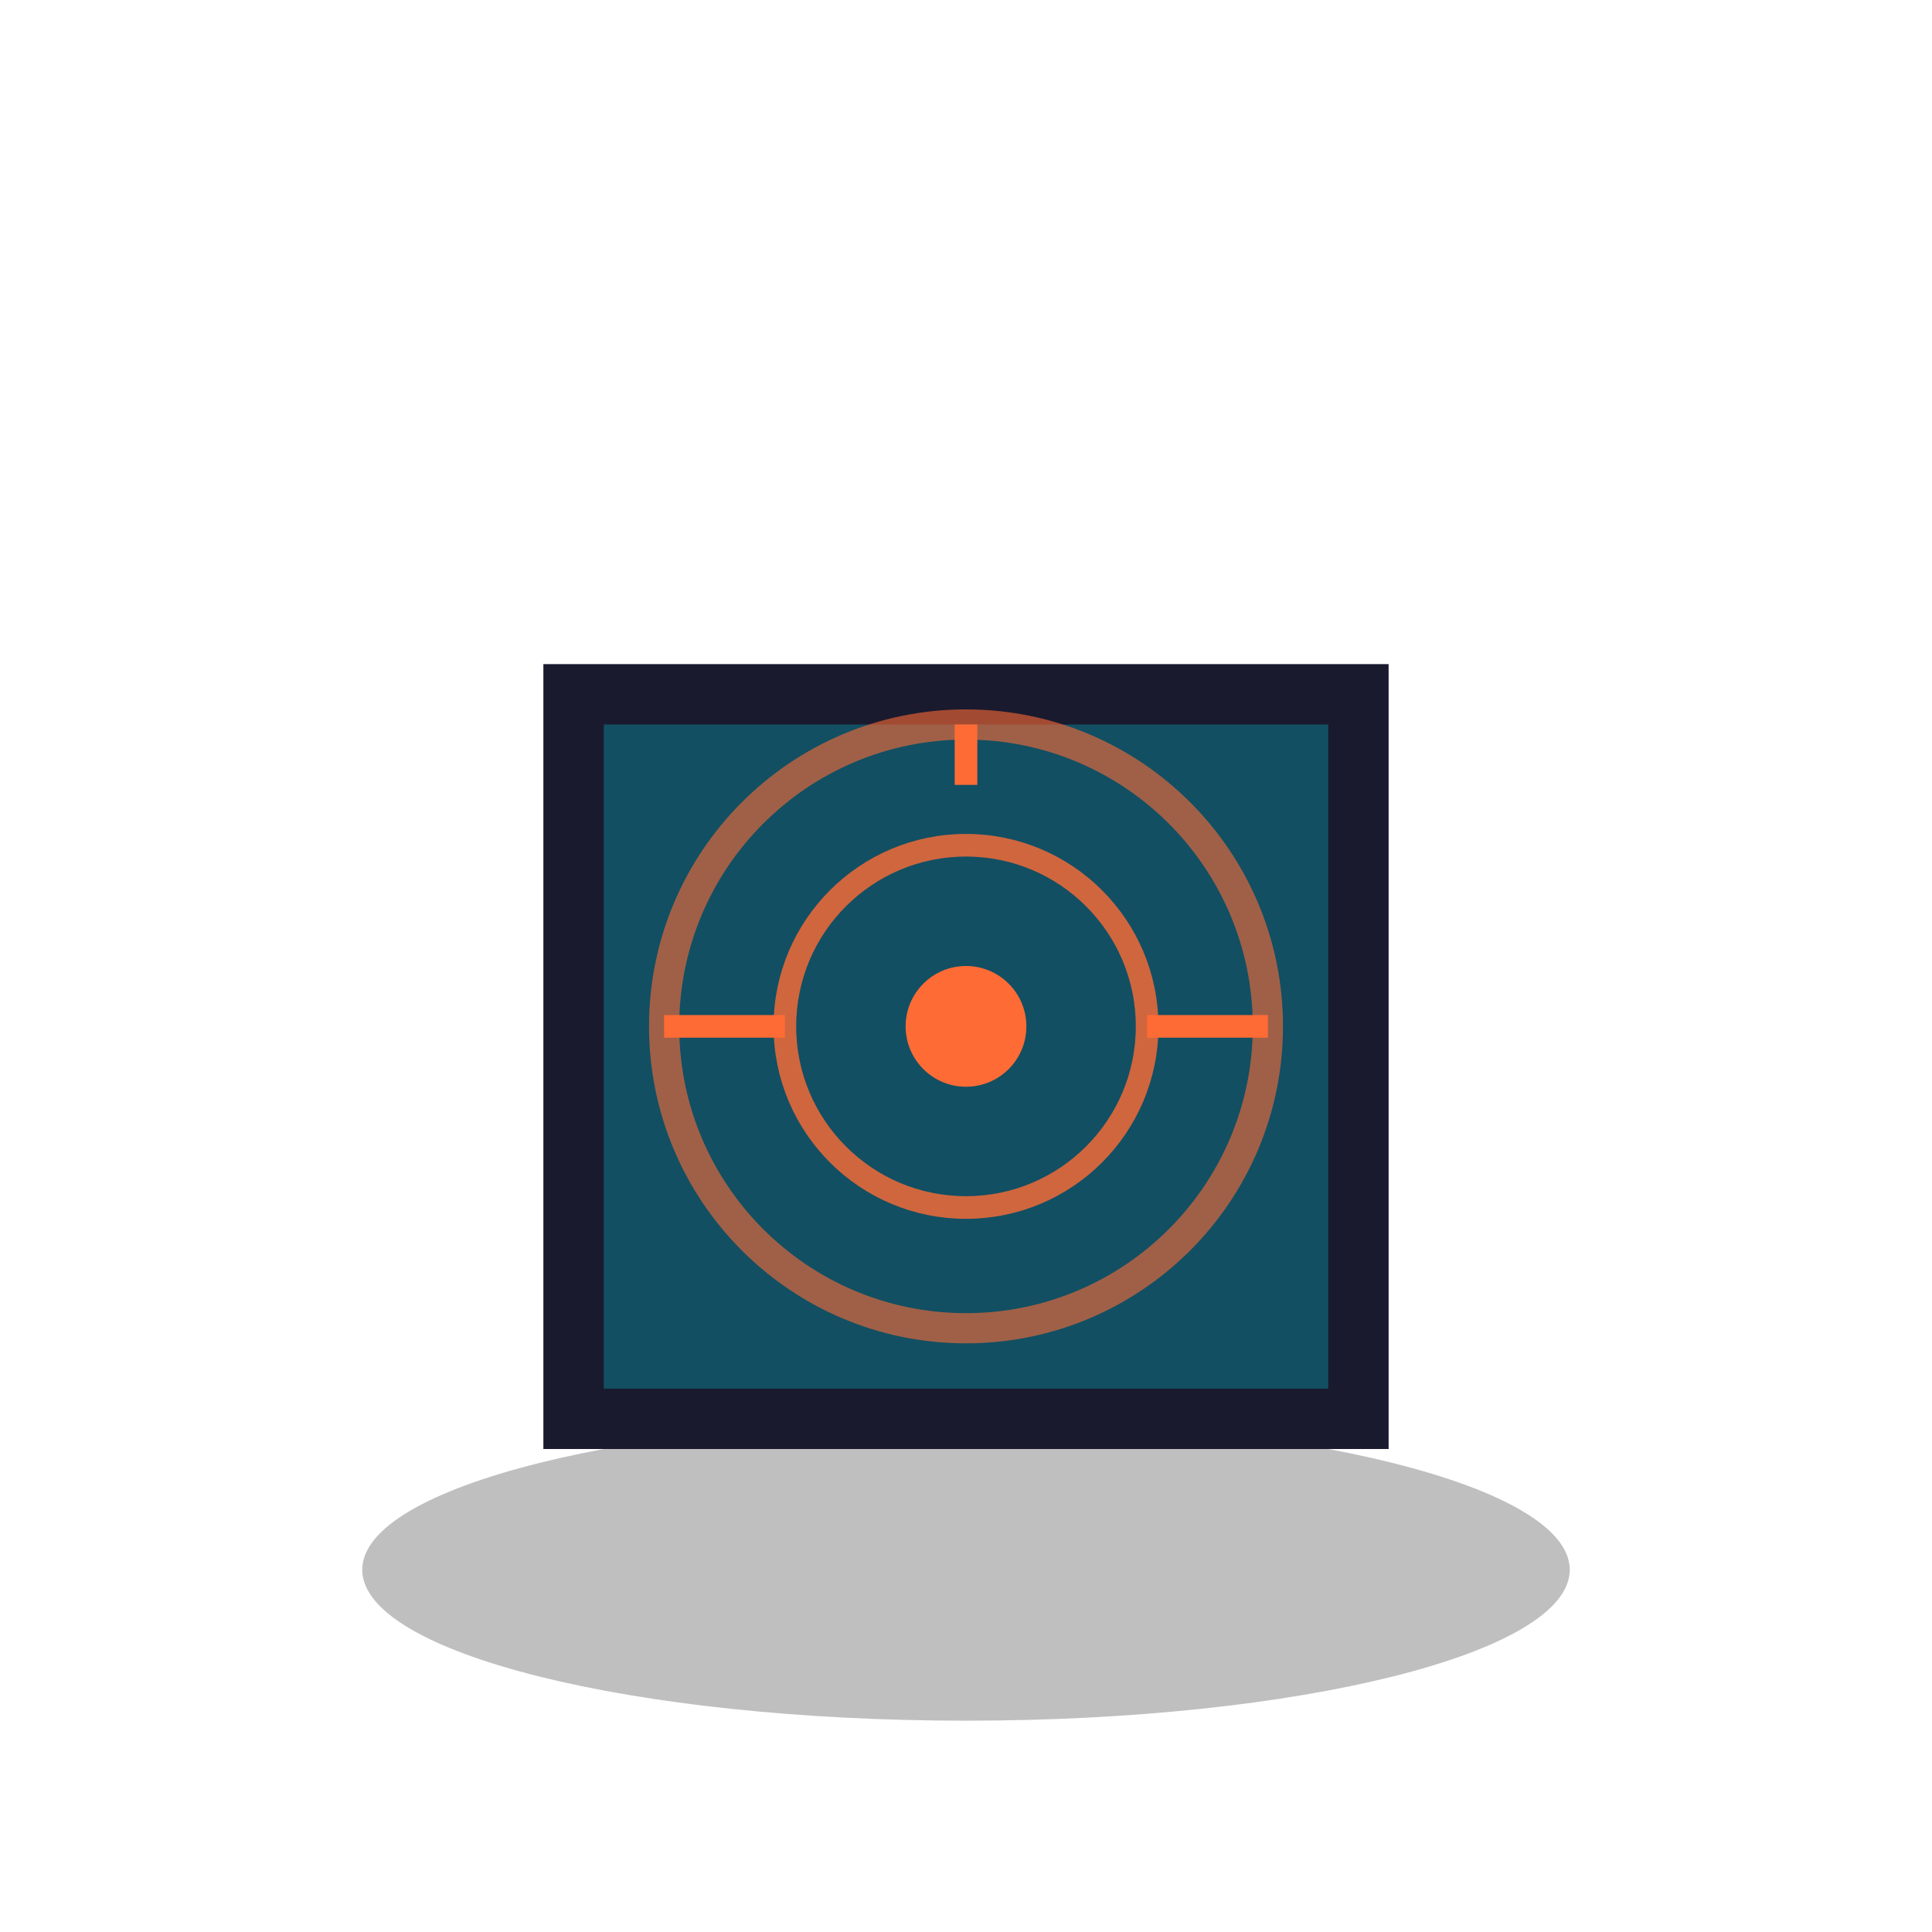
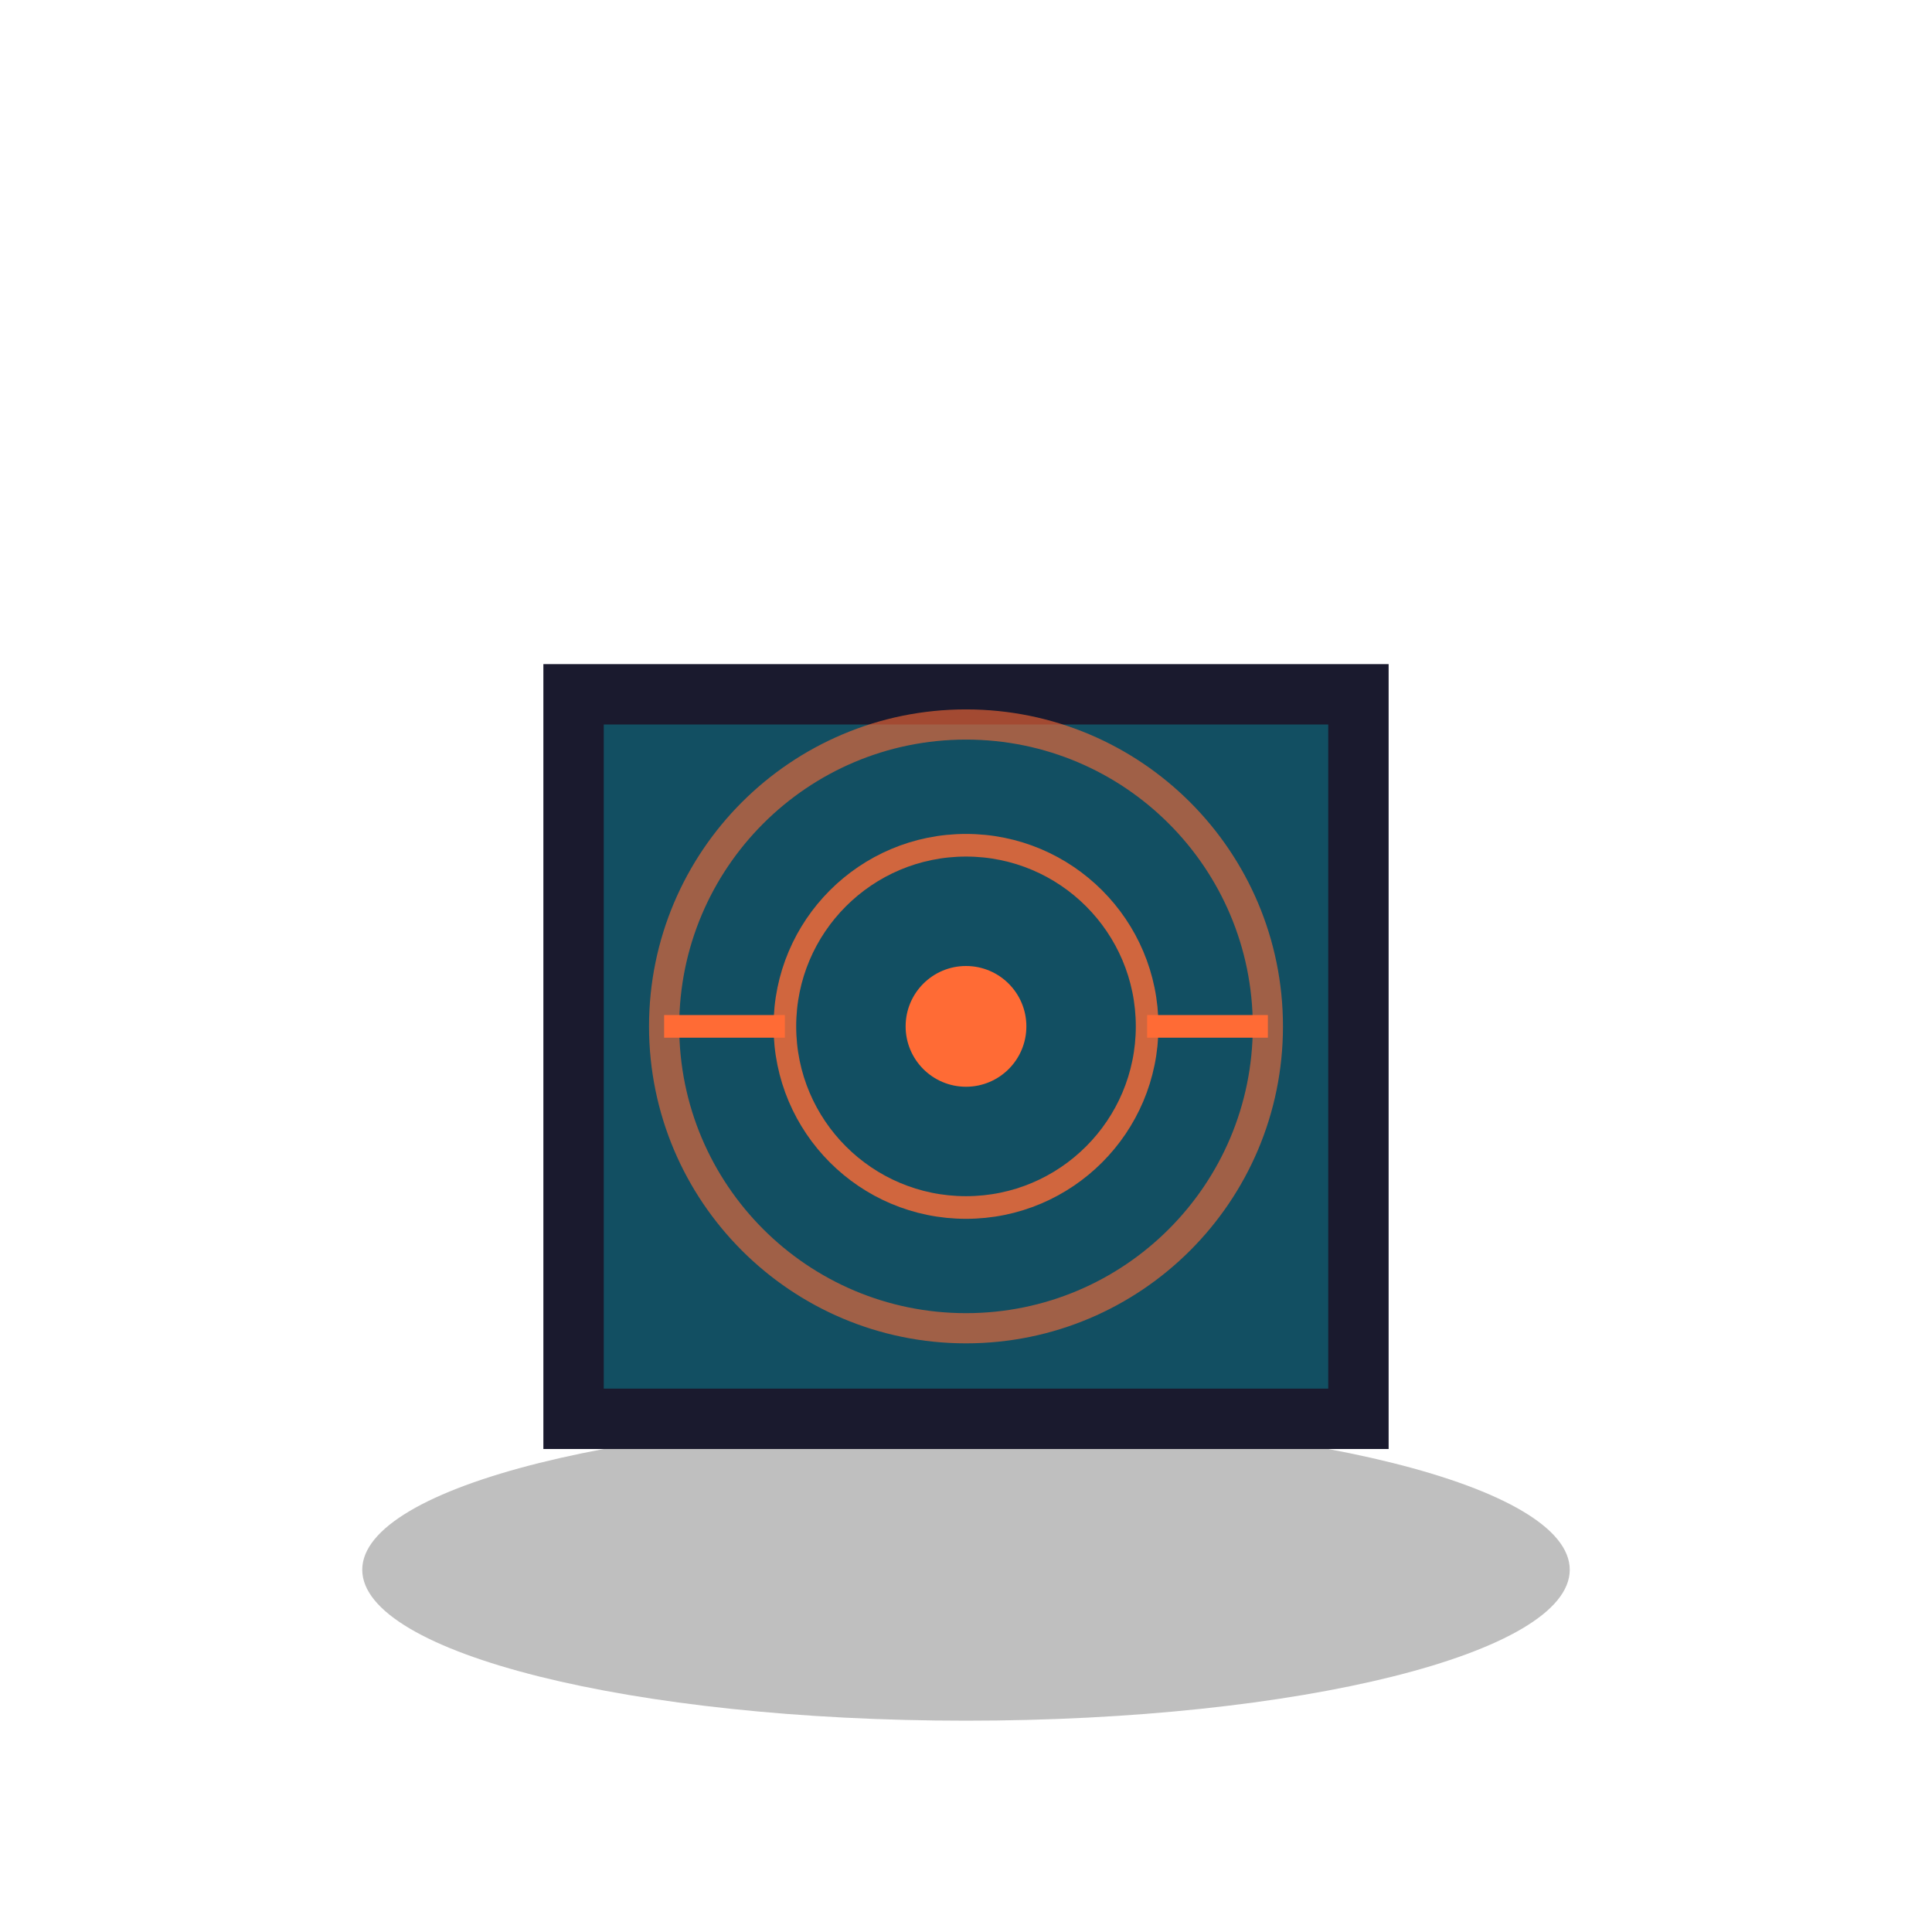
<svg xmlns="http://www.w3.org/2000/svg" viewBox="0 0 128 128" width="128" height="128">
  <defs>
    <linearGradient id="g" x1="0" y1="0" x2="0" y2="1">
      <stop offset="0" stop-color="#fff" stop-opacity="0.15" />
      <stop offset="1" stop-color="#000" stop-opacity="0.15" />
    </linearGradient>
  </defs>
  <ellipse cx="64" cy="104" rx="40" ry="10" fill="#000" opacity="0.25" />
  <rect x="36" y="44" width="56" height="52" fill="#1A1A2E" />
  <rect x="40" y="48" width="48" height="44" fill="#00CEDD" opacity="0.3" />
  <circle cx="64" cy="68" r="20" fill="none" stroke="#FF6B35" stroke-width="2" opacity="0.6" />
  <circle cx="64" cy="68" r="12" fill="none" stroke="#FF6B35" stroke-width="1.5" opacity="0.8" />
  <circle cx="64" cy="68" r="4" fill="#FF6B35" />
  <line x1="44" y1="68" x2="52" y2="68" stroke="#FF6B35" stroke-width="1.5" />
  <line x1="76" y1="68" x2="84" y2="68" stroke="#FF6B35" stroke-width="1.5" />
-   <line x1="64" y1="48" x2="64" y2="52" stroke="#FF6B35" stroke-width="1.5" />
</svg>
